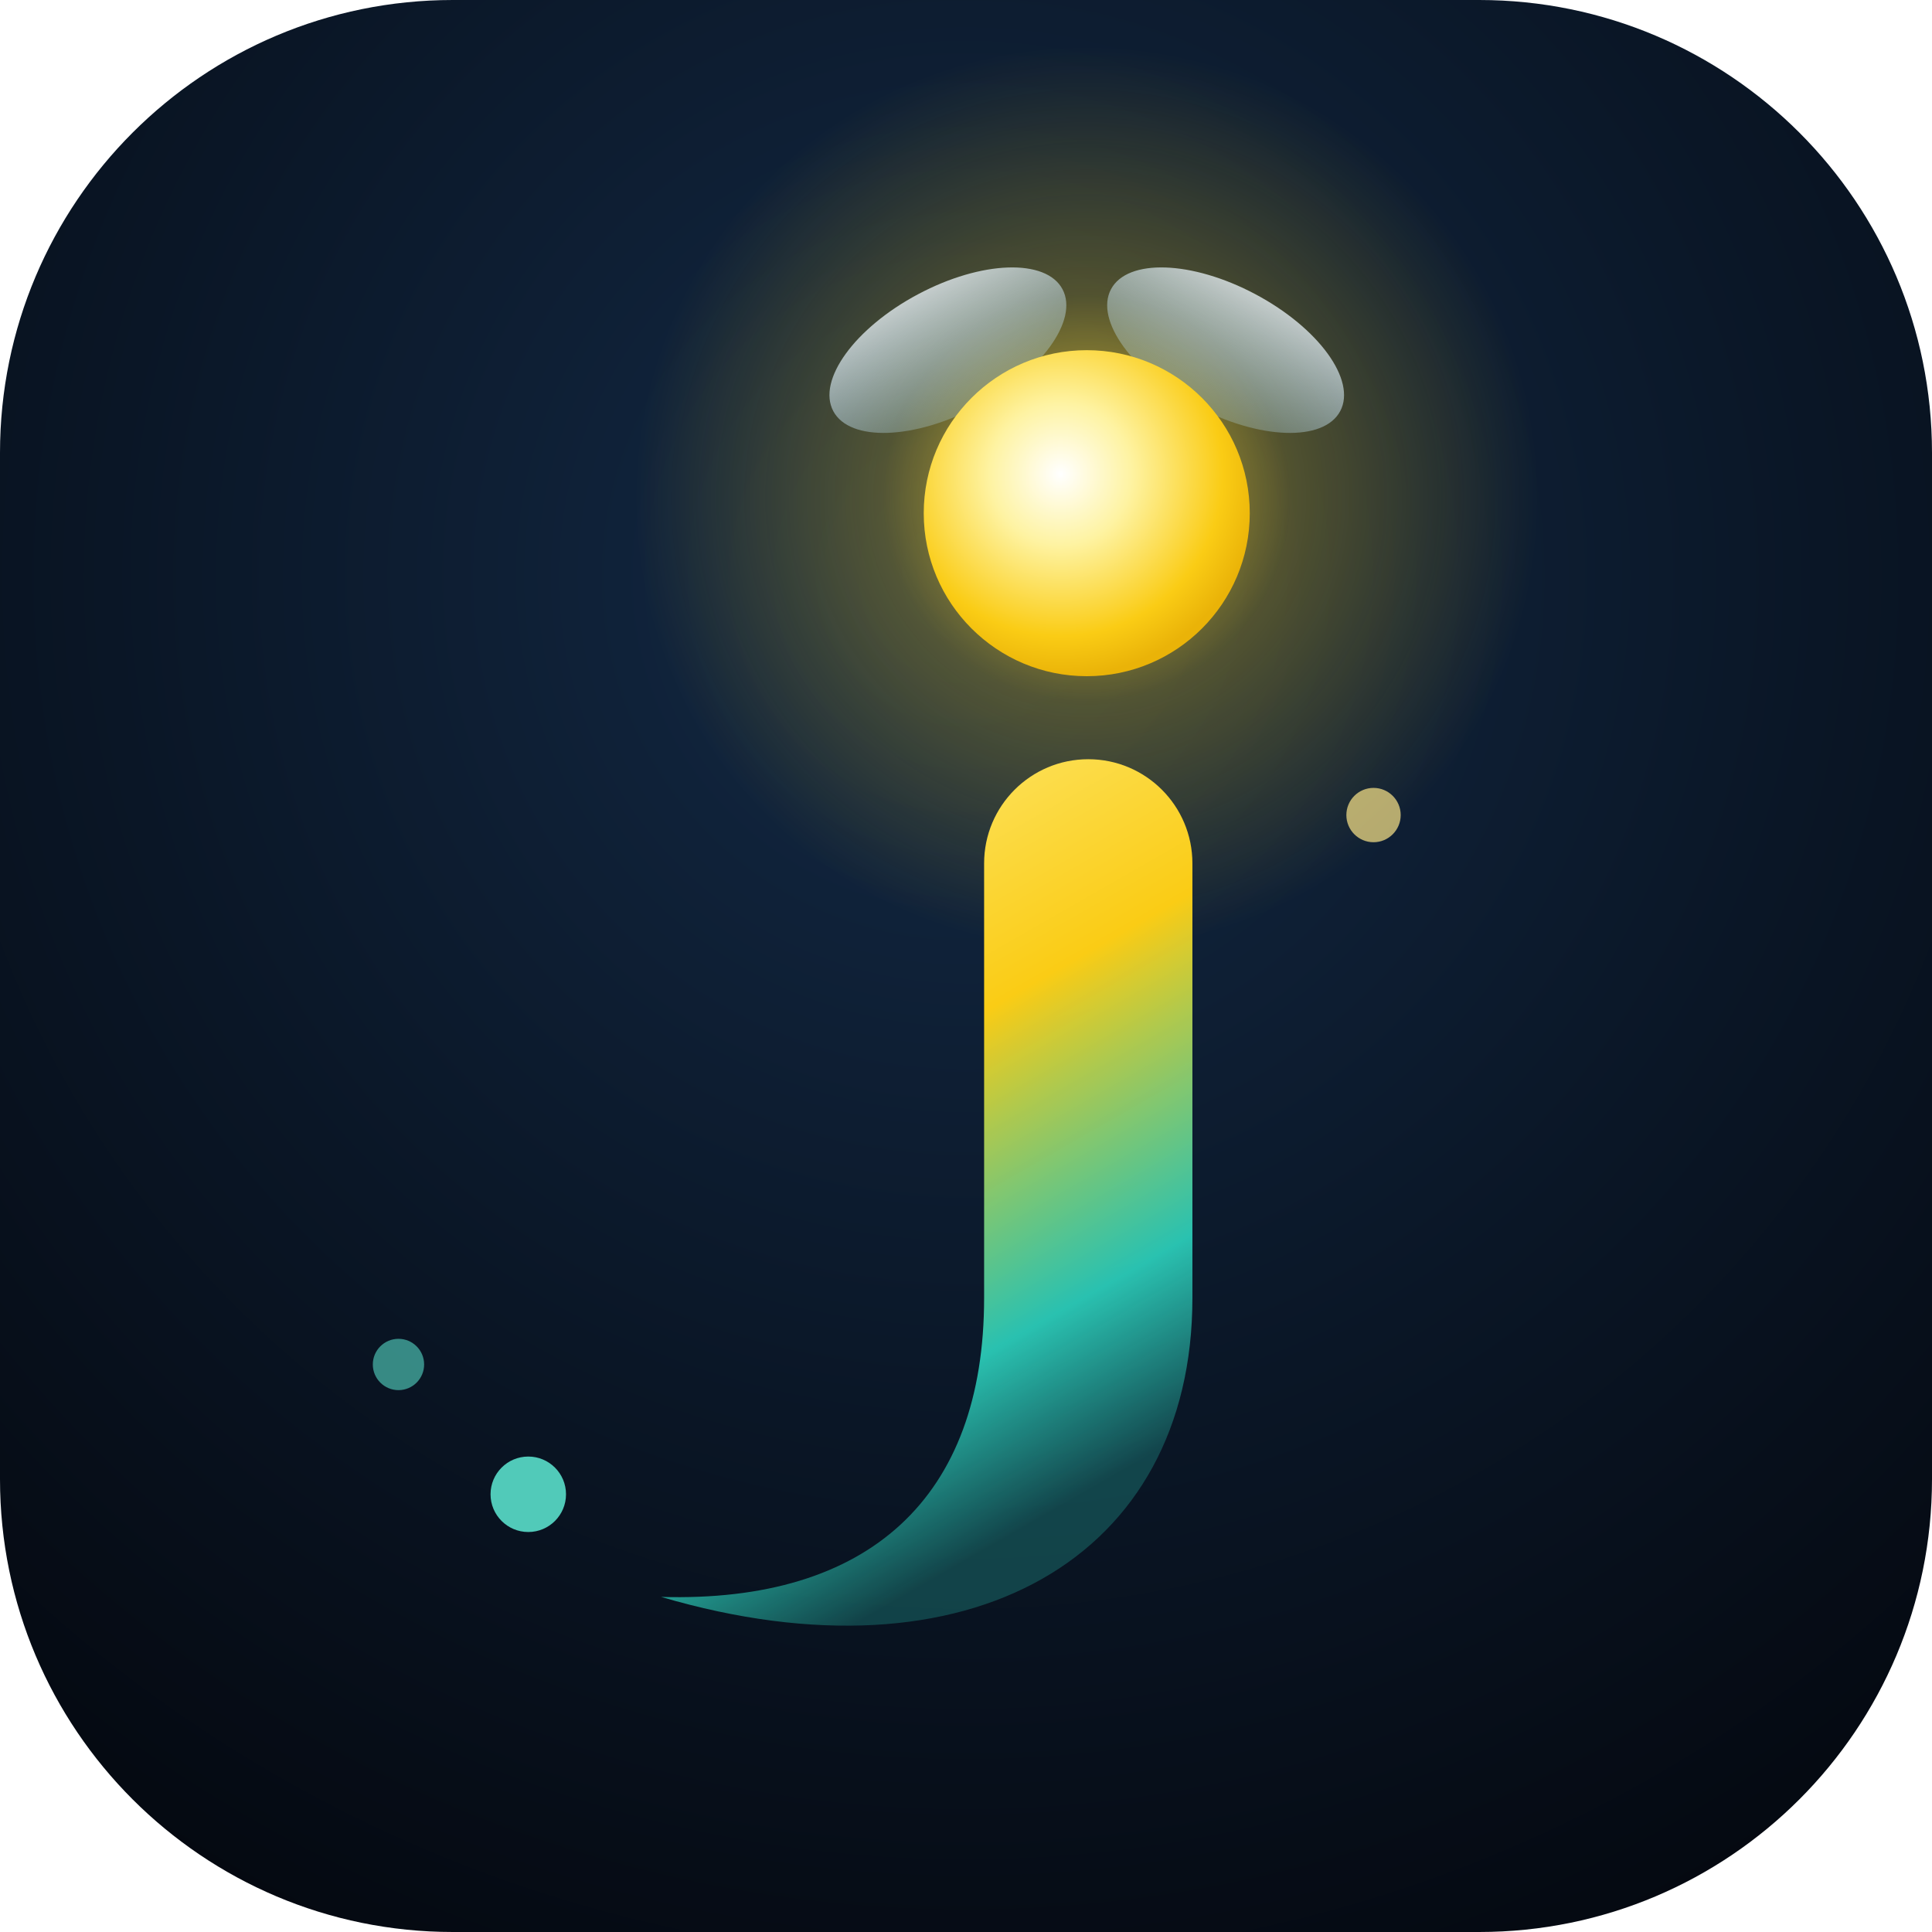
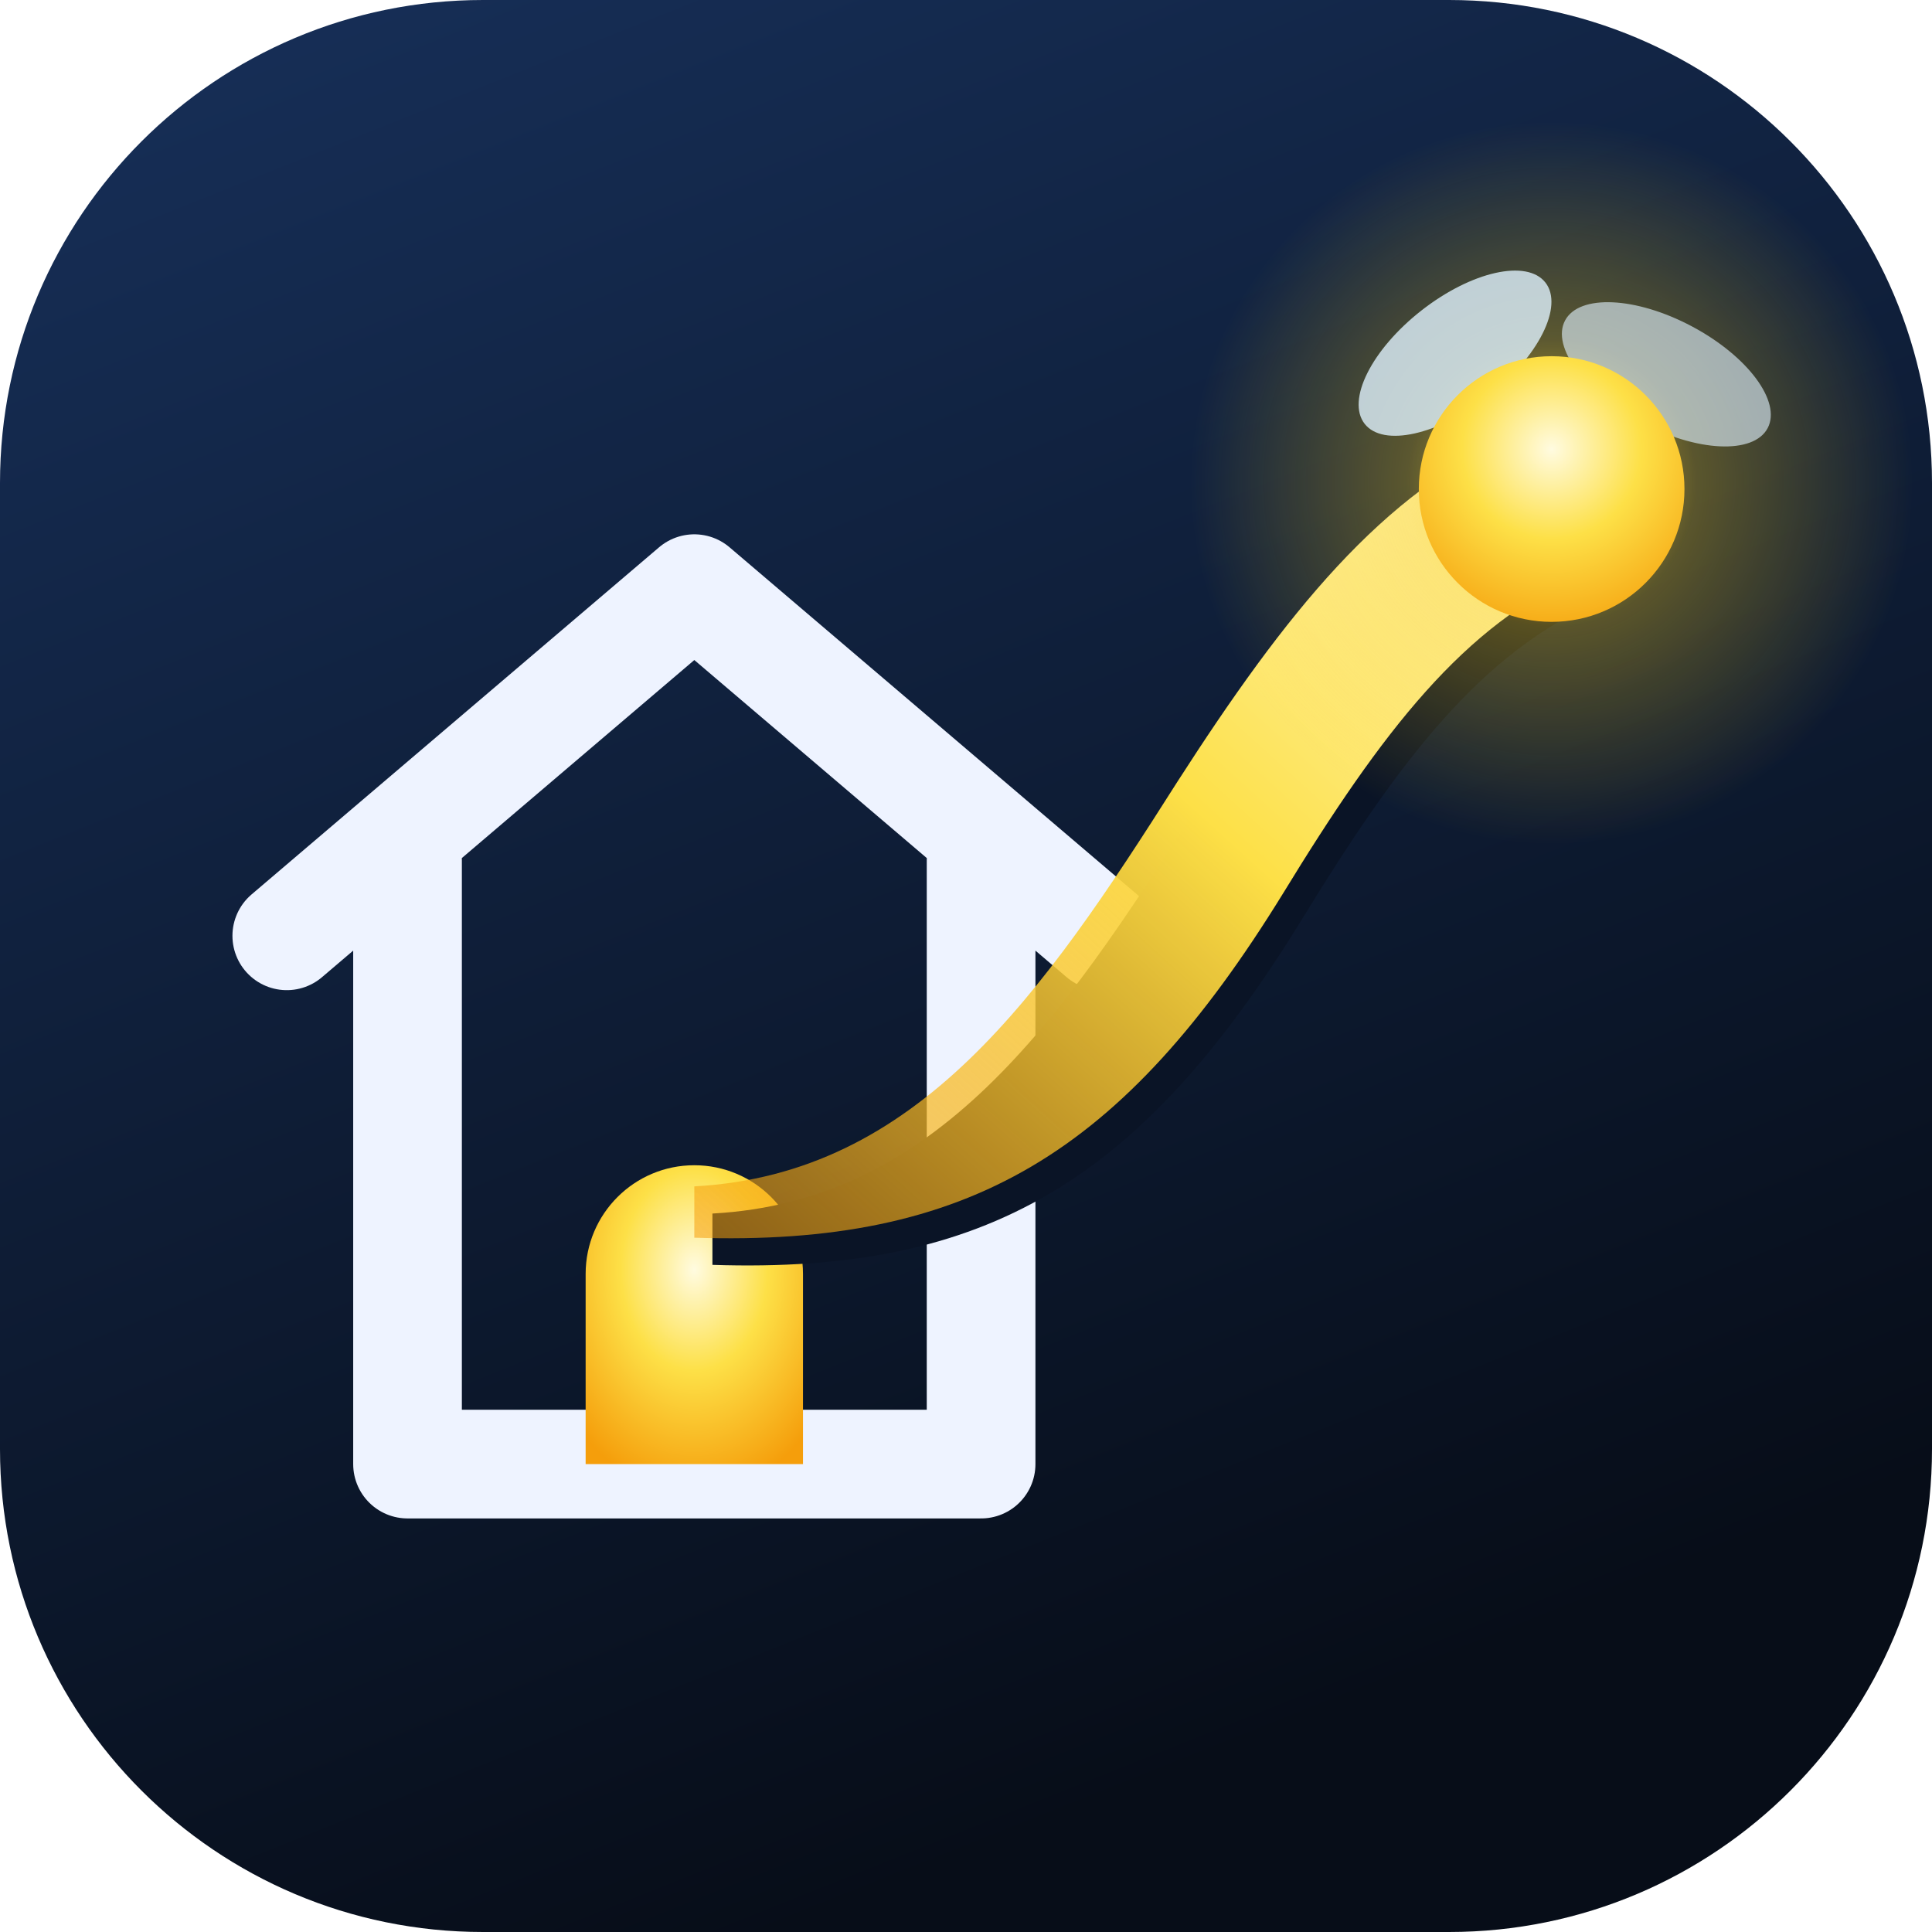
<svg xmlns="http://www.w3.org/2000/svg" viewBox="0 0 64 64" role="img" aria-label="Jugnu">
  <defs>
-     <radialGradient id="bg" cx="50%" cy="30%" r="80%">
-       <stop offset="0" stop-color="#132a46" />
-       <stop offset="0.55" stop-color="#0a1626" />
-       <stop offset="1" stop-color="#04080f" />
+     <linearGradient id="bg" x1="0" y1="0" x2="0.4" y2="1">
+       <stop offset="0" stop-color="#17305a" />
+       <stop offset="1" stop-color="#070d18" />
+     </linearGradient>
+     <radialGradient id="win" cx="50%" cy="35%" r="75%">
+       <stop offset="0" stop-color="#fffbe0" />
+       <stop offset="0.45" stop-color="#fde047" />
+       <stop offset="1" stop-color="#f59e0b" />
    </radialGradient>
    <radialGradient id="halo" cx="50%" cy="50%" r="50%">
      <stop offset="0" stop-color="#fde047" stop-opacity="0.9" />
-       <stop offset="0.45" stop-color="#facc15" stop-opacity="0.28" />
+       <stop offset="0.4" stop-color="#facc15" stop-opacity="0.32" />
      <stop offset="1" stop-color="#facc15" stop-opacity="0" />
    </radialGradient>
-     <radialGradient id="orb" cx="42%" cy="38%" r="62%">
-       <stop offset="0" stop-color="#ffffff" />
-       <stop offset="0.35" stop-color="#fef3a2" />
-       <stop offset="0.8" stop-color="#facc15" />
-       <stop offset="1" stop-color="#eab308" />
-     </radialGradient>
-     <linearGradient id="wing" x1="0" y1="0" x2="0" y2="1">
-       <stop offset="0" stop-color="#f0f9ff" stop-opacity="0.75" />
-       <stop offset="1" stop-color="#bae6fd" stop-opacity="0.25" />
-     </linearGradient>
-     <linearGradient id="trail" x1="0" y1="0" x2="0.35" y2="1">
-       <stop offset="0" stop-color="#fef08a" />
-       <stop offset="0.45" stop-color="#facc15" />
-       <stop offset="0.8" stop-color="#2dd4bf" stop-opacity="0.9" />
-       <stop offset="1" stop-color="#2dd4bf" stop-opacity="0.25" />
+     <linearGradient id="trail" x1="0" y1="1" x2="1" y2="0">
+       <stop offset="0" stop-color="#f59e0b" stop-opacity="0.55" />
+       <stop offset="0.55" stop-color="#fde047" />
+       <stop offset="1" stop-color="#fffbe0" />
    </linearGradient>
  </defs>
-   <rect width="64" height="64" rx="15" fill="url(#bg)" />
-   <circle cx="36" cy="16.5" r="15" fill="url(#halo)" />
-   <path d="M32.6 28.6a3.45 3.45 0 0 1 6.9 0V43c0 8.6-7.4 12.9-17.6 9.9 6.9.2 10.7-3.3 10.7-9.9z" fill="url(#trail)" />
-   <ellipse cx="31.4" cy="11.6" rx="4.3" ry="2.1" transform="rotate(-28 31.4 11.6)" fill="url(#wing)" />
-   <ellipse cx="40.6" cy="11.6" rx="4.3" ry="2.1" transform="rotate(28 40.6 11.6)" fill="url(#wing)" />
-   <circle cx="36" cy="17" r="5.4" fill="url(#orb)" />
-   <circle cx="17.5" cy="49.5" r="1.25" fill="#5eead4" fill-opacity="0.85" />
-   <circle cx="13.2" cy="45.2" r="0.85" fill="#5eead4" fill-opacity="0.55" />
-   <circle cx="45.5" cy="27" r="0.9" fill="#fde68a" fill-opacity="0.7" />
+   <rect width="64" height="64" rx="16" fill="url(#bg)" />
+   <path d="M9.5 31 23 19.5 36.5 31M13.5 28.5v20h19v-20" fill="none" stroke="#eef3ff" stroke-width="3.6" stroke-linecap="round" stroke-linejoin="round" />
+   <path d="M19.4 48.5v-6.3a3.6 3.6 0 0 1 7.2 0v6.3z" fill="url(#win)" />
+   <path d="M23 39.3c7.4-.4 11.5-6.3 16-13.4 3.6-5.6 6.8-9.6 11.2-11.5l2.2 4.6c-3.9 1.7-6.6 5.2-9.9 10.6-5.3 8.6-10.4 11.7-19.5 11.4z" fill="#0a1426" transform="translate(0.6 0.9)" />
+   <path d="M23 39.3c7.4-.4 11.5-6.3 16-13.4 3.6-5.6 6.8-9.6 11.2-11.5l2.2 4.6c-3.9 1.7-6.6 5.2-9.9 10.6-5.3 8.6-10.4 11.7-19.5 11.4z" fill="url(#trail)" />
+   <circle cx="51.4" cy="16" r="12" fill="url(#halo)" />
+   <ellipse cx="48.2" cy="11.7" rx="3.8" ry="1.8" transform="rotate(-38 48.2 11.7)" fill="#e0f2fe" fill-opacity="0.8" />
+   <ellipse cx="55.2" cy="12.4" rx="3.8" ry="1.8" transform="rotate(28 55.2 12.4)" fill="#e0f2fe" fill-opacity="0.62" />
+   <circle cx="51.4" cy="16.2" r="4.4" fill="url(#win)" />
</svg>
